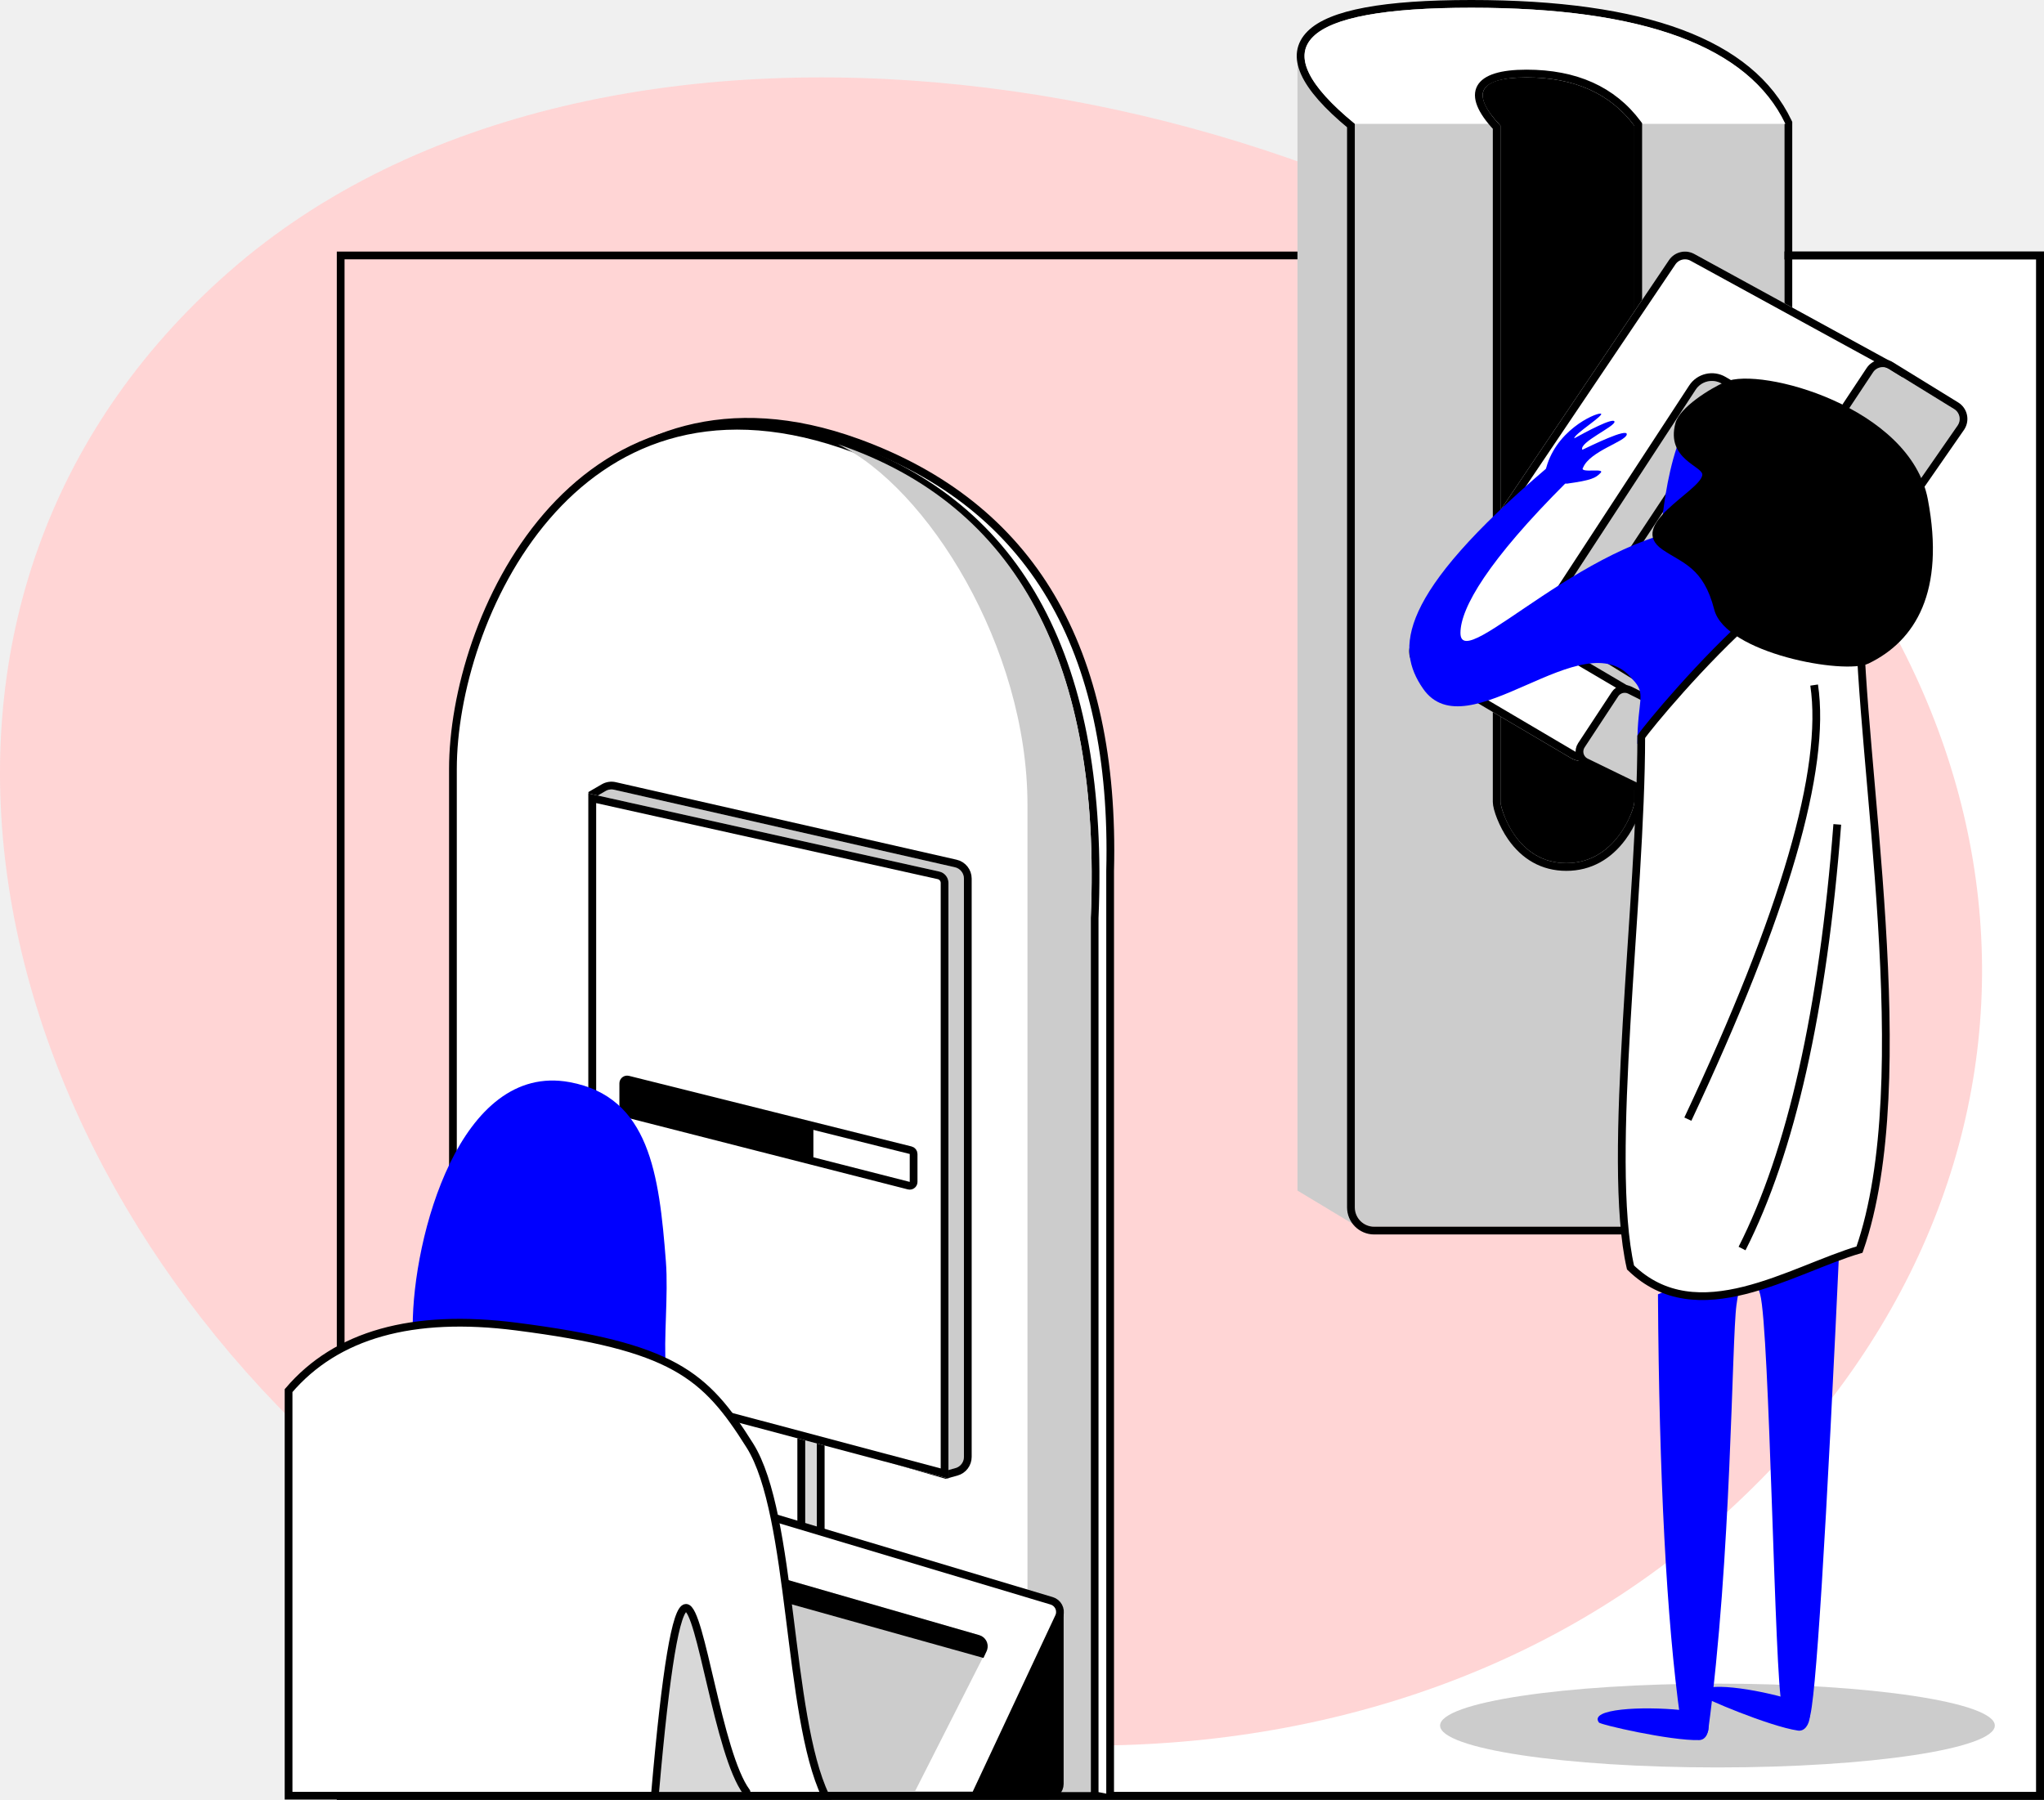
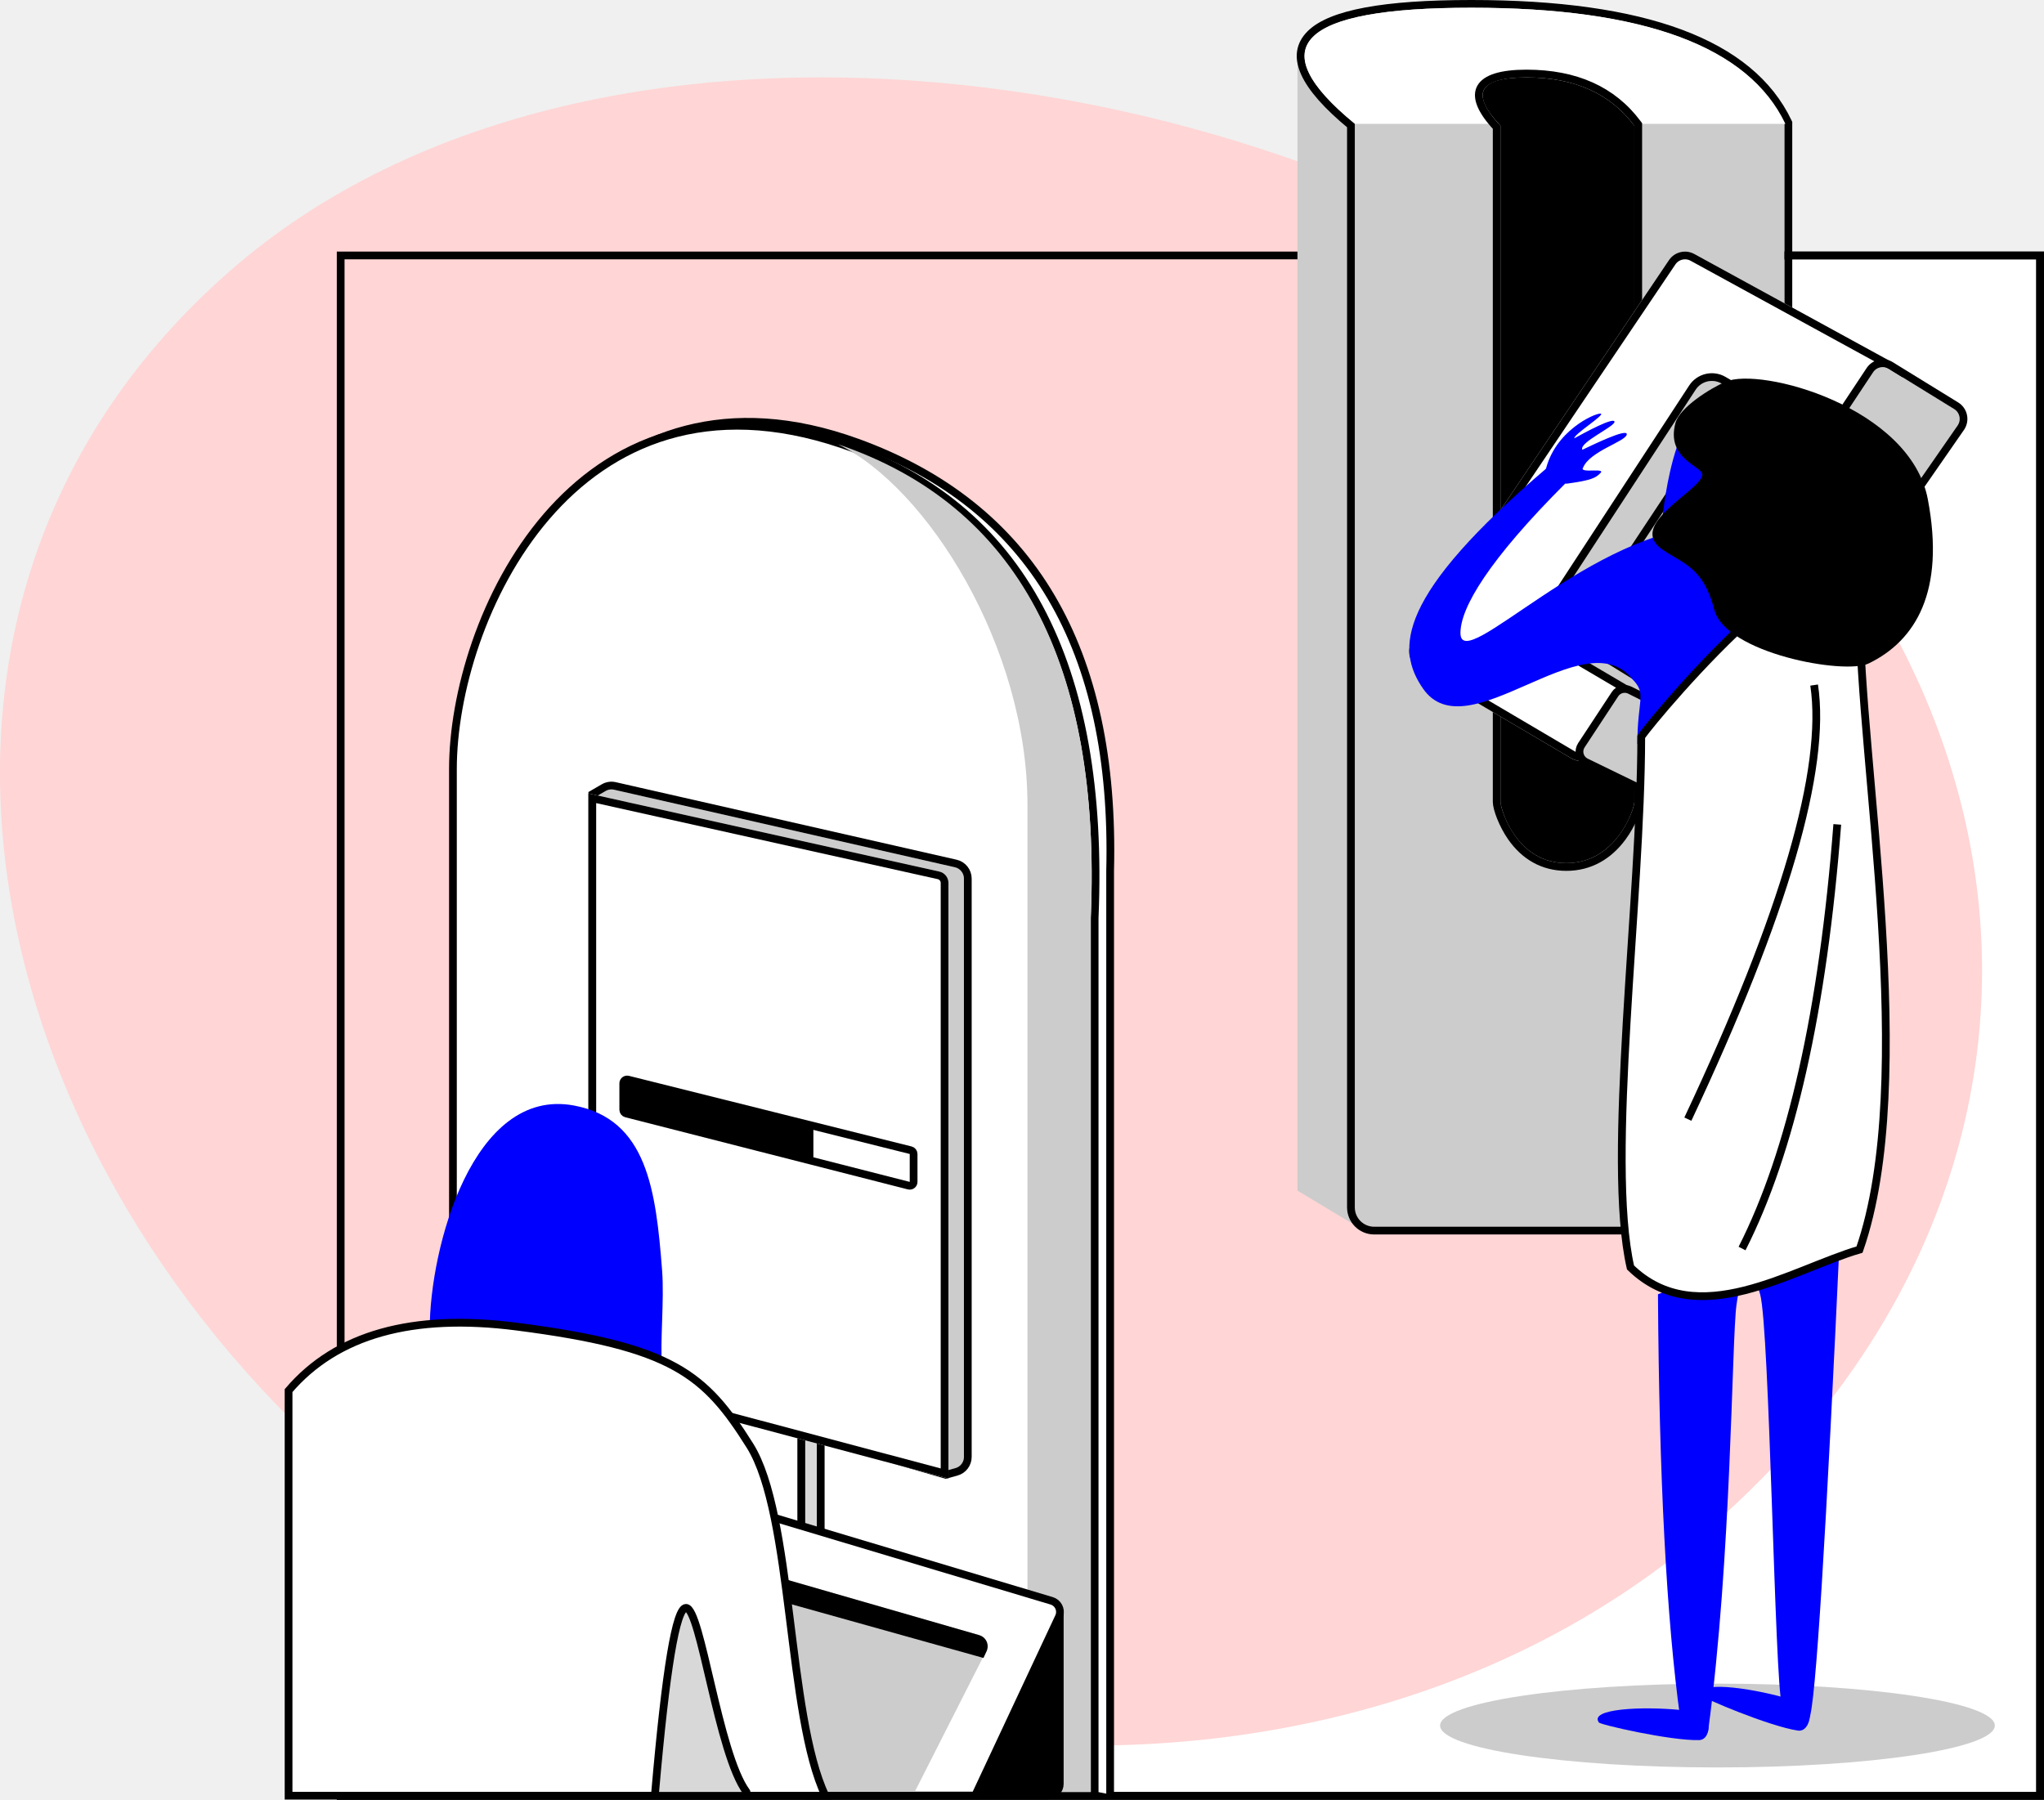
<svg xmlns="http://www.w3.org/2000/svg" xmlns:xlink="http://www.w3.org/1999/xlink" width="528px" height="465px" viewBox="0 0 528 465" version="1.1">
  <defs>
    <rect id="path-1" x="87" y="63" width="441" height="400" />
    <path d="M125.969,29.945 L125.969,309.945 C125.969,312.706 123.73,314.945 120.969,314.945 L19.969,314.945 C17.208,314.945 14.969,312.706 14.969,309.945 L14.969,29.945 C-9.429,9.982 0.597,1.38294978e-14 45.047,0 C89.498,0 116.472,9.982 125.969,29.945 Z" id="path-2" />
    <path d="M87.184,30.492 L87.184,205.192 C87.184,206.916 82.618,221 69.603,221 C56.588,221 52.619,206.916 52.619,205.192 L52.619,30.492 C44.718,22.164 46.953,18 59.322,18 C71.691,18 80.979,22.164 87.184,30.492 Z" id="path-3" />
    <path d="M0.854,100.562 L67.119,2.207 C68.562,0.065 71.4,-0.626 73.666,0.614 L124.834,28.615 C126.792,29.686 127.802,31.925 127.311,34.102 L123.388,51.485 C122.78,54.179 120.104,55.87 117.41,55.262 C116.911,55.149 116.432,54.96 115.99,54.702 L80.727,34.112 C78.426,32.768 75.477,33.464 74.02,35.694 L35.928,93.979 C34.417,96.29 35.067,99.389 37.378,100.899 C37.443,100.942 37.509,100.983 37.576,101.022 L56.986,112.453 C59.365,113.855 60.158,116.919 58.757,119.299 C58.536,119.675 58.266,120.02 57.955,120.326 L47.943,130.178 C46.328,131.766 43.847,132.071 41.896,130.92 L2.461,107.662 C0.082,106.259 -0.709,103.194 0.694,100.815 C0.745,100.729 0.798,100.644 0.854,100.562 Z" id="path-4" />
    <path d="M117.085,33.005 L136.848,34.256 C138.501,34.36 139.757,35.785 139.652,37.439 C139.649,37.494 139.644,37.548 139.638,37.602 L137.567,55.08 C137.38,56.664 135.984,57.825 134.392,57.72 L115.001,56.447 C113.347,56.338 112.095,54.91 112.204,53.256 C112.206,53.225 112.208,53.194 112.212,53.162 L113.91,35.708 C114.066,34.099 115.471,32.903 117.085,33.005 Z" id="path-5" />
    <rect id="path-6" x="115" y="249" width="19" height="46" />
    <rect id="path-7" x="132" y="249" width="7" height="46" />
    <path d="M84.622,96.039 L172.666,116.072 C174.031,116.382 175,117.597 175,118.997 L175,268.419 C175,269.769 174.098,270.953 172.796,271.312 L170.294,272 L80,245.796 L80,97.79 L82.452,96.369 C83.107,95.988 83.883,95.87 84.622,96.039 Z" id="path-8" />
    <path d="M78,97 L168.652,117.186 C170.024,117.491 171,118.708 171,120.114 L171,274 L78,249.24 L78,97 Z" id="path-9" />
    <path d="M88.485,169.967 L161.485,188.211 C162.375,188.433 163,189.233 163,190.151 L163,197.364 C163,198.468 162.105,199.364 161,199.364 C160.833,199.364 160.667,199.343 160.505,199.301 L87.505,180.659 C86.62,180.433 86,179.635 86,178.721 L86,171.907 C86,170.802 86.895,169.907 88,169.907 C88.163,169.907 88.326,169.927 88.485,169.967 Z" id="path-10" />
  </defs>
  <g id="Page-1" stroke="none" stroke-width="1" fill="none" fill-rule="evenodd">
    <g id="Artboard" transform="translate(-62, -59)">
      <g id="acquisition" transform="translate(62, 61)">
        <g id="Rectangle-8">
          <use fill="#FFFFFF" fill-rule="evenodd" xlink:href="#path-1" />
          <rect stroke="#000000" stroke-width="2" x="88" y="64" width="439" height="398" />
        </g>
        <path d="M59.281,68.113 C155.235,-15.98 341.738,13.812 437.692,97.906 C533.645,182 538.249,308.006 442.296,392.1 C346.342,476.193 186.79,463.421 89.138,377.838 C-8.514,292.255 -36.672,152.207 59.281,68.113 Z" id="Rectangle-11" fill="#FFD5D5" />
        <rect id="Rectangle-8" stroke="#000000" stroke-width="2" x="88" y="64" width="439" height="398" />
        <g id="Group" transform="translate(335, 0)">
          <ellipse id="Oval-2" fill="#CCCCCC" cx="108.649" cy="443.825" rx="71.649" ry="10.825" />
          <polygon id="Path-34" fill="#CCCCCC" points="15.668 314.945 0.156 305.606 0.156 12.542 15.668 32.036" />
          <g id="Rectangle-9">
            <use fill="#CCCCCC" fill-rule="evenodd" xlink:href="#path-2" />
            <path stroke="#000000" stroke-width="2" d="M13.969,30.417 C1.657,20.249 -2.073,12.31 3.485,6.778 C8.758,1.528 22.554,-1 45.047,-1 C89.843,-1 117.164,9.11 126.872,29.515 L126.969,29.719 L126.969,309.945 C126.969,313.258 124.283,315.945 120.969,315.945 L19.969,315.945 C16.655,315.945 13.969,313.258 13.969,309.945 L13.969,30.417 Z" />
          </g>
          <path d="M126.198,30 L14.993,30 C-9.45,10 0.595,1.3855022e-14 45.127,0 C89.659,0 116.683,10 126.198,30 Z" id="Rectangle-9" fill="#FFFFFF" />
          <g id="Rectangle-9">
            <use fill="#000000" fill-rule="evenodd" xlink:href="#path-3" />
            <path stroke="#000000" stroke-width="2" d="M51.619,30.888 C43.411,22.062 46.268,17 59.322,17 C71.993,17 81.581,21.299 87.986,29.894 L88.184,30.16 L88.184,205.192 C88.184,206.858 86.463,211.118 84.078,214.338 C80.537,219.116 75.704,222 69.603,222 C63.495,222 58.772,219.11 55.412,214.316 C53.17,211.118 51.619,206.906 51.619,205.192 L51.619,30.888 Z" />
          </g>
          <path d="" id="Path-36" stroke="#979797" />
          <g id="Group-3" transform="translate(29, 63)">
            <path d="M84.039,37.601 L44.433,97.417 C43.519,98.799 43.897,100.66 45.279,101.575 C45.305,101.592 45.332,101.61 45.359,101.626 L95.059,132.303 C96.469,133.174 96.906,135.022 96.036,136.432 C95.43,137.414 94.315,137.961 93.168,137.84 L50.639,133.339 C48.992,133.165 47.798,131.688 47.972,130.04 C48.041,129.391 48.319,128.782 48.765,128.306 L56.652,119.879 C57.785,118.67 57.722,116.771 56.512,115.639 C56.377,115.512 56.231,115.399 56.075,115.299 L30.388,98.922 C28.991,98.032 28.58,96.177 29.471,94.78 C29.494,94.743 29.519,94.706 29.544,94.67 L73.293,32.278 C74.057,31.19 75.445,30.733 76.705,31.156 L82.493,33.101 C84.064,33.628 84.909,35.329 84.382,36.9 C84.298,37.147 84.183,37.383 84.039,37.601 Z" id="Path-37" stroke="#000000" stroke-width="2" fill="#CCCCCC" />
            <g id="Path-35">
              <use fill="#FFFFFF" fill-rule="evenodd" xlink:href="#path-4" />
              <path stroke="#000000" stroke-width="2" d="M1.683,101.12 C1.639,101.187 1.596,101.254 1.555,101.323 C0.433,103.226 1.066,105.678 2.969,106.801 L42.404,130.059 C43.965,130.98 45.95,130.736 47.241,129.465 L57.254,119.613 C57.503,119.368 57.718,119.092 57.895,118.791 C59.016,116.888 58.382,114.436 56.478,113.315 L37.069,101.884 C36.988,101.837 36.909,101.788 36.831,101.737 C34.057,99.924 33.278,96.205 35.091,93.432 L73.183,35.147 C74.931,32.471 78.471,31.636 81.231,33.248 L116.494,53.839 C116.848,54.045 117.231,54.196 117.63,54.286 C119.785,54.773 121.926,53.42 122.413,51.265 L126.336,33.882 C126.729,32.14 125.92,30.349 124.354,29.492 L73.186,1.492 C71.373,0.5 69.103,1.052 67.948,2.766 L1.683,101.12 Z" />
            </g>
            <g id="Rectangle" transform="translate(125.9279, 45.36281) rotate(28) translate(-125.9279, -45.36281) ">
              <use fill="#CCCCCC" fill-rule="evenodd" xlink:href="#path-5" />
              <path stroke="#000000" stroke-width="2" d="M117.148,32.007 L136.911,33.258 C139.116,33.397 140.79,35.297 140.65,37.502 C140.646,37.575 140.639,37.648 140.631,37.72 L138.56,55.197 C138.31,57.31 136.449,58.857 134.326,58.718 L114.935,57.444 C112.731,57.3 111.061,55.395 111.206,53.191 C111.21,53.128 111.21,53.128 111.216,53.066 L112.915,35.612 C113.123,33.465 114.996,31.871 117.148,32.007 Z" />
            </g>
            <path d="M53.18,114.351 L44.494,127.554 C43.583,128.938 43.967,130.798 45.351,131.709 C45.459,131.78 45.571,131.844 45.687,131.9 L86.487,151.757 C87.835,152.414 89.46,151.974 90.294,150.727 L98.728,138.111 C99.649,136.734 99.279,134.871 97.902,133.95 C97.8,133.882 97.694,133.82 97.585,133.765 L57.037,113.322 C55.676,112.636 54.018,113.079 53.18,114.351 Z" id="Path-38" stroke="#000000" stroke-width="2" fill="#CCCCCC" />
          </g>
          <path d="M94,135.999 C104.36,133.596 116.659,133.665 126.561,136.925 C125.402,125.446 124.501,98.243 111.379,99.016 C98.257,99.789 94.97,124.779 94,135.999 Z" id="Path-3" fill="#0000FF" />
          <path d="M68.154,124.2 C64.929,114.077 71.671,104.859 73.042,104.178 C74.413,103.498 69.648,112.433 70.374,113.087 C72.003,110.401 76.384,103.256 77.206,104.178 C78.028,105.101 71.851,113.507 73.649,114.623 C74.949,112.761 80.963,103.732 81.611,105.472 C82.26,107.213 75.488,113.949 76.12,118.543 C75.983,120.38 81.162,115.625 80.718,117.427 C80.274,119.228 79.601,120.287 74.569,124.2 C71.559,125.623 70.413,125.17 68.154,124.2 Z" id="Path-4-Copy" fill="#0000FF" transform="translate(74.47244, 114.6011) rotate(30) translate(-74.47244, -114.6011) " />
          <path d="M64.595,118.898 C25.882,151.896 25.493,165.633 32.576,175.893 C43.994,192.434 74.273,157.794 86.695,173.492 C90.464,177.389 87.959,178.544 87.959,190.19 C94.364,187.963 113.245,173.539 144.602,146.917 C140.879,138.335 128.637,134.043 107.876,134.043 C76.734,134.043 42.26,172.83 42.26,161.537 C42.26,155.038 49.474,142.761 69.509,122.747" id="Path-39" fill="#0000FF" />
          <path d="M93.281,332.41 C93.574,379.89 95.494,416.426 99.04,442.017 C103.528,445.122 104.721,449.504 106.246,445.16 C112.304,400.581 112.321,344.415 113.556,335.195 C114.791,325.975 117.205,323.397 119.674,332.41 C122.143,341.423 123.425,432.601 125.28,438.41 C127.135,444.219 131.02,443.856 132.358,442.017 C133.975,438.804 136.691,395.555 140.507,312.27 L93.281,332.41 Z" id="Path-43" fill="#0000FF" />
          <path d="M98.802,438.644 C88.656,439.418 75.31,442.446 78.474,445.48 C78.474,445.982 97.462,446.979 104.778,445.48 C108.227,444.773 106.637,437.275 102.275,437 C102.049,436.986 99.026,438.627 98.802,438.644 Z" id="Path-6-Copy-4" fill="#0000FF" transform="translate(92.32588, 441.6361) rotate(10) translate(-92.32588, -441.6361) " />
          <path d="M125.523,434.265 C115.378,435.038 102.032,438.066 105.195,441.1 C105.195,441.602 124.184,442.599 131.5,441.1 C134.949,440.393 133.358,432.896 128.996,432.62 C128.771,432.606 125.748,434.247 125.523,434.265 Z" id="Path-6-Copy-5" fill="#0000FF" transform="translate(119.0476, 437.2562) rotate(20) translate(-119.0476, -437.2562) " />
          <path d="M88.961,188.359 C92.463,183.116 145.347,120.154 145.347,155.275 C145.347,194.736 160.652,276.826 145.347,320.856 C127.755,326.007 103.462,342.276 86.188,325.473 C79.812,297.583 88.961,230.446 88.961,188.359 Z" id="Path-40" stroke="#000000" stroke-width="2" fill="#FFFFFF" />
          <path d="M133.625,175 C136.857,196.647 125.982,234.032 101,287.153" id="Path-41" stroke="#000000" stroke-width="2" />
          <path d="M139.599,211 C135.89,259.072 127.691,295.599 115,320.581" id="Path-42" stroke="#000000" stroke-width="2" />
          <path d="M110.716,96.638 C106.676,98.407 98.878,103.286 97.793,107.316 C95.242,116.793 105.18,118.463 104.729,120.805 C103.91,125.058 85.116,133.614 94.447,139.997 C99.696,143.588 105.027,144.59 107.813,155.48 C110.709,166.803 141.528,172.407 147.697,169.421 C159.8,163.564 167.526,150.86 162.99,126.989 C158.454,103.118 119.709,92.7 110.716,96.638 Z" id="Path-44" fill="#000000" />
        </g>
        <g id="Group-2" transform="translate(74, 106)">
          <path d="M176,116 C176,166.034 176,216.068 176,266.102 L176,266.102 C176,267.239 175.358,268.277 174.342,268.786 L169.915,271 L169,118.489 C169.467,118.489 171.8,117.659 176,116 Z" id="Path-46-Copy" fill="#CCCCCC" />
          <path d="M47,322.511 C47,213.795 47,133.7 47,82.226 C47,47.374 79.948,-18.146 147.435,6.323 C192.426,22.635 214.204,59.528 212.766,117 L212.766,355.62" id="Path-47" stroke="#000000" stroke-width="2" fill="#FFFFFF" stroke-linecap="round" stroke-linejoin="round" />
          <path d="M43,354.979 C43,235.697 43,147.602 43,90.694 C43,52.163 73.955,-16.736 143.435,6.779 C189.755,22.456 211.532,63.243 208.766,129.139 L208.766,354.979" id="Path-47" stroke="#000000" stroke-width="2" fill="#FFFFFF" stroke-linecap="round" stroke-linejoin="round" />
          <path d="M191.412,354.979 C191.412,225.255 191.412,140.242 191.412,99.94 C191.412,59.119 165.471,17.867 142.435,6.779 C188.755,22.456 210.532,63.243 207.766,129.139 L207.766,354.979" id="Path-47" fill="#CCCCCC" />
          <g id="Rectangle-10">
            <use fill="#FFFFFF" fill-rule="evenodd" xlink:href="#path-6" />
            <rect stroke="#000000" stroke-width="2" x="116" y="250" width="17" height="44" />
          </g>
          <g id="Rectangle-10">
            <use fill="#D8D8D8" fill-rule="evenodd" xlink:href="#path-7" />
            <rect stroke="#000000" stroke-width="2" x="133" y="250" width="5" height="44" />
          </g>
          <g id="Path-46-Copy">
            <use fill="#CCCCCC" fill-rule="evenodd" xlink:href="#path-8" />
            <path stroke="#000000" stroke-width="2" d="M84.844,95.064 L172.887,115.097 C174.708,115.511 176,117.13 176,118.997 L176,268.419 C176,270.22 174.797,271.798 173.061,272.276 L170.287,273.039 L79,246.547 L79,97.214 L81.95,95.504 C82.824,94.996 83.858,94.839 84.844,95.064 Z" />
          </g>
          <g id="Path-46">
            <use fill="#FFFFFF" fill-rule="evenodd" xlink:href="#path-9" />
            <path stroke="#000000" stroke-width="2" d="M79,98.247 L79,248.471 L170,272.699 L170,120.114 C170,119.177 169.349,118.365 168.435,118.162 L79,98.247 Z" />
          </g>
          <g id="Path-46">
            <use fill="#FFFFFF" fill-rule="evenodd" xlink:href="#path-10" />
            <path stroke="#000000" stroke-width="2" d="M88.242,170.937 C88.163,170.917 88.082,170.907 88,170.907 C87.448,170.907 87,171.355 87,171.907 L87,178.721 C87,179.178 87.31,179.577 87.753,179.69 L160.753,198.332 C160.833,198.353 160.917,198.364 161,198.364 C161.552,198.364 162,197.916 162,197.364 L162,190.151 C162,189.692 161.688,189.292 161.242,189.181 L88.242,170.937 Z" />
          </g>
          <path d="M88.757,170.925 L136.11,183.006 L136.11,191.512 L88.262,179.773 C87.436,179.57 86.828,178.867 86.747,178.021 L86.271,173.054 C86.166,171.955 86.972,170.978 88.071,170.872 C88.301,170.85 88.533,170.868 88.757,170.925 Z" id="Path-46" fill="#000000" />
          <path d="M25,327.341 L25,321.255 L56.004,277.212 C56.708,276.213 57.946,275.74 59.136,276.017 L199.757,308.672 L199.757,352.905 C199.757,354.562 198.414,355.905 196.757,355.905 L187.723,355.905 L178.488,355.905 C178.32,355.905 178.152,355.891 177.986,355.863 L27.498,330.298 C26.055,330.053 25,328.804 25,327.341 Z" id="Path-48" stroke="#000000" stroke-width="2" fill="#000000" />
          <path d="M25.42,319.764 L54.245,265.18 C54.914,263.913 56.385,263.296 57.758,263.707 L197.669,305.603 C199.256,306.078 200.158,307.75 199.682,309.338 C199.64,309.479 199.587,309.616 199.525,309.75 L177.905,355.909 L134.43,355.909 C134.14,355.909 133.851,355.866 133.572,355.783 L27.215,324.04 C25.627,323.566 24.724,321.895 25.198,320.307 C25.254,320.119 25.329,319.938 25.42,319.764 Z" id="Path-48" stroke="#000000" stroke-width="2" fill="#FFFFFF" />
          <path d="M25.774,324.291 L51.132,280 C51.819,278.799 53.237,278.224 54.566,278.607 L178.845,314.437 C180.437,314.896 181.356,316.559 180.897,318.151 C180.844,318.332 180.775,318.508 180.69,318.677 L162.313,354.909 L123.286,354.909 C123.016,354.909 122.749,354.872 122.489,354.801 L27.581,328.674 C25.984,328.234 25.045,326.582 25.485,324.985 C25.552,324.742 25.649,324.509 25.774,324.291 Z" id="Path-48" fill="#CCCCCC" />
          <path d="M28.311,319.86 L51.132,280 C51.819,278.799 53.237,278.224 54.566,278.607 L178.967,314.472 C180.56,314.931 181.478,316.594 181.019,318.186 C180.976,318.334 180.923,318.478 180.858,318.617 L180.05,320.361 L96.749,297.071 C96.09,296.886 95.387,296.933 94.758,297.203 L32.098,324.107 C30.576,324.76 28.812,324.056 28.158,322.534 C27.786,321.668 27.843,320.677 28.311,319.86 Z" id="Path-48" fill="#000000" />
          <path d="" id="Path-49" stroke="#979797" />
          <path d="" id="Path-50" stroke="#979797" />
-           <path d="M32.612,234.651 C52.332,234.651 78.21,238.126 98.013,245 C97.377,238.364 98.673,226.516 98.013,217.967 C96.265,195.335 93.762,175.402 73.161,171.593 C44.778,166.345 32.612,211.641 32.612,234.651 Z" id="Path-3" fill="#0000FF" />
+           <path d="M37,235.501 C55.1,235.501 78.852,238.69 97.029,245 C96.445,238.909 97.635,228.034 97.029,220.187 C95.424,199.414 93.127,181.118 74.218,177.622 C48.166,172.805 37,214.381 37,235.501 Z" id="Path-3" fill="#0000FF" />
          <path d="M0.543,251.291 C12.895,236.811 32.519,231.296 59.414,234.745 C99.756,239.919 108.098,246.993 119.722,265.512 C130.914,283.343 129.323,335.253 139.211,355.95 C111.054,355.95 64.832,355.95 0.543,355.95 L0.543,251.291 Z" id="Path-52" stroke="#000000" stroke-width="2" fill="#FFFFFF" />
          <path d="M95.245,354.979 C97.996,323.271 100.65,307.417 103.206,307.417 C107.04,307.417 111.515,345.158 118.835,354.979" id="Path-53" stroke="#000000" stroke-width="2" fill="#D8D8D8" stroke-linecap="round" stroke-linejoin="round" />
        </g>
      </g>
    </g>
  </g>
</svg>
